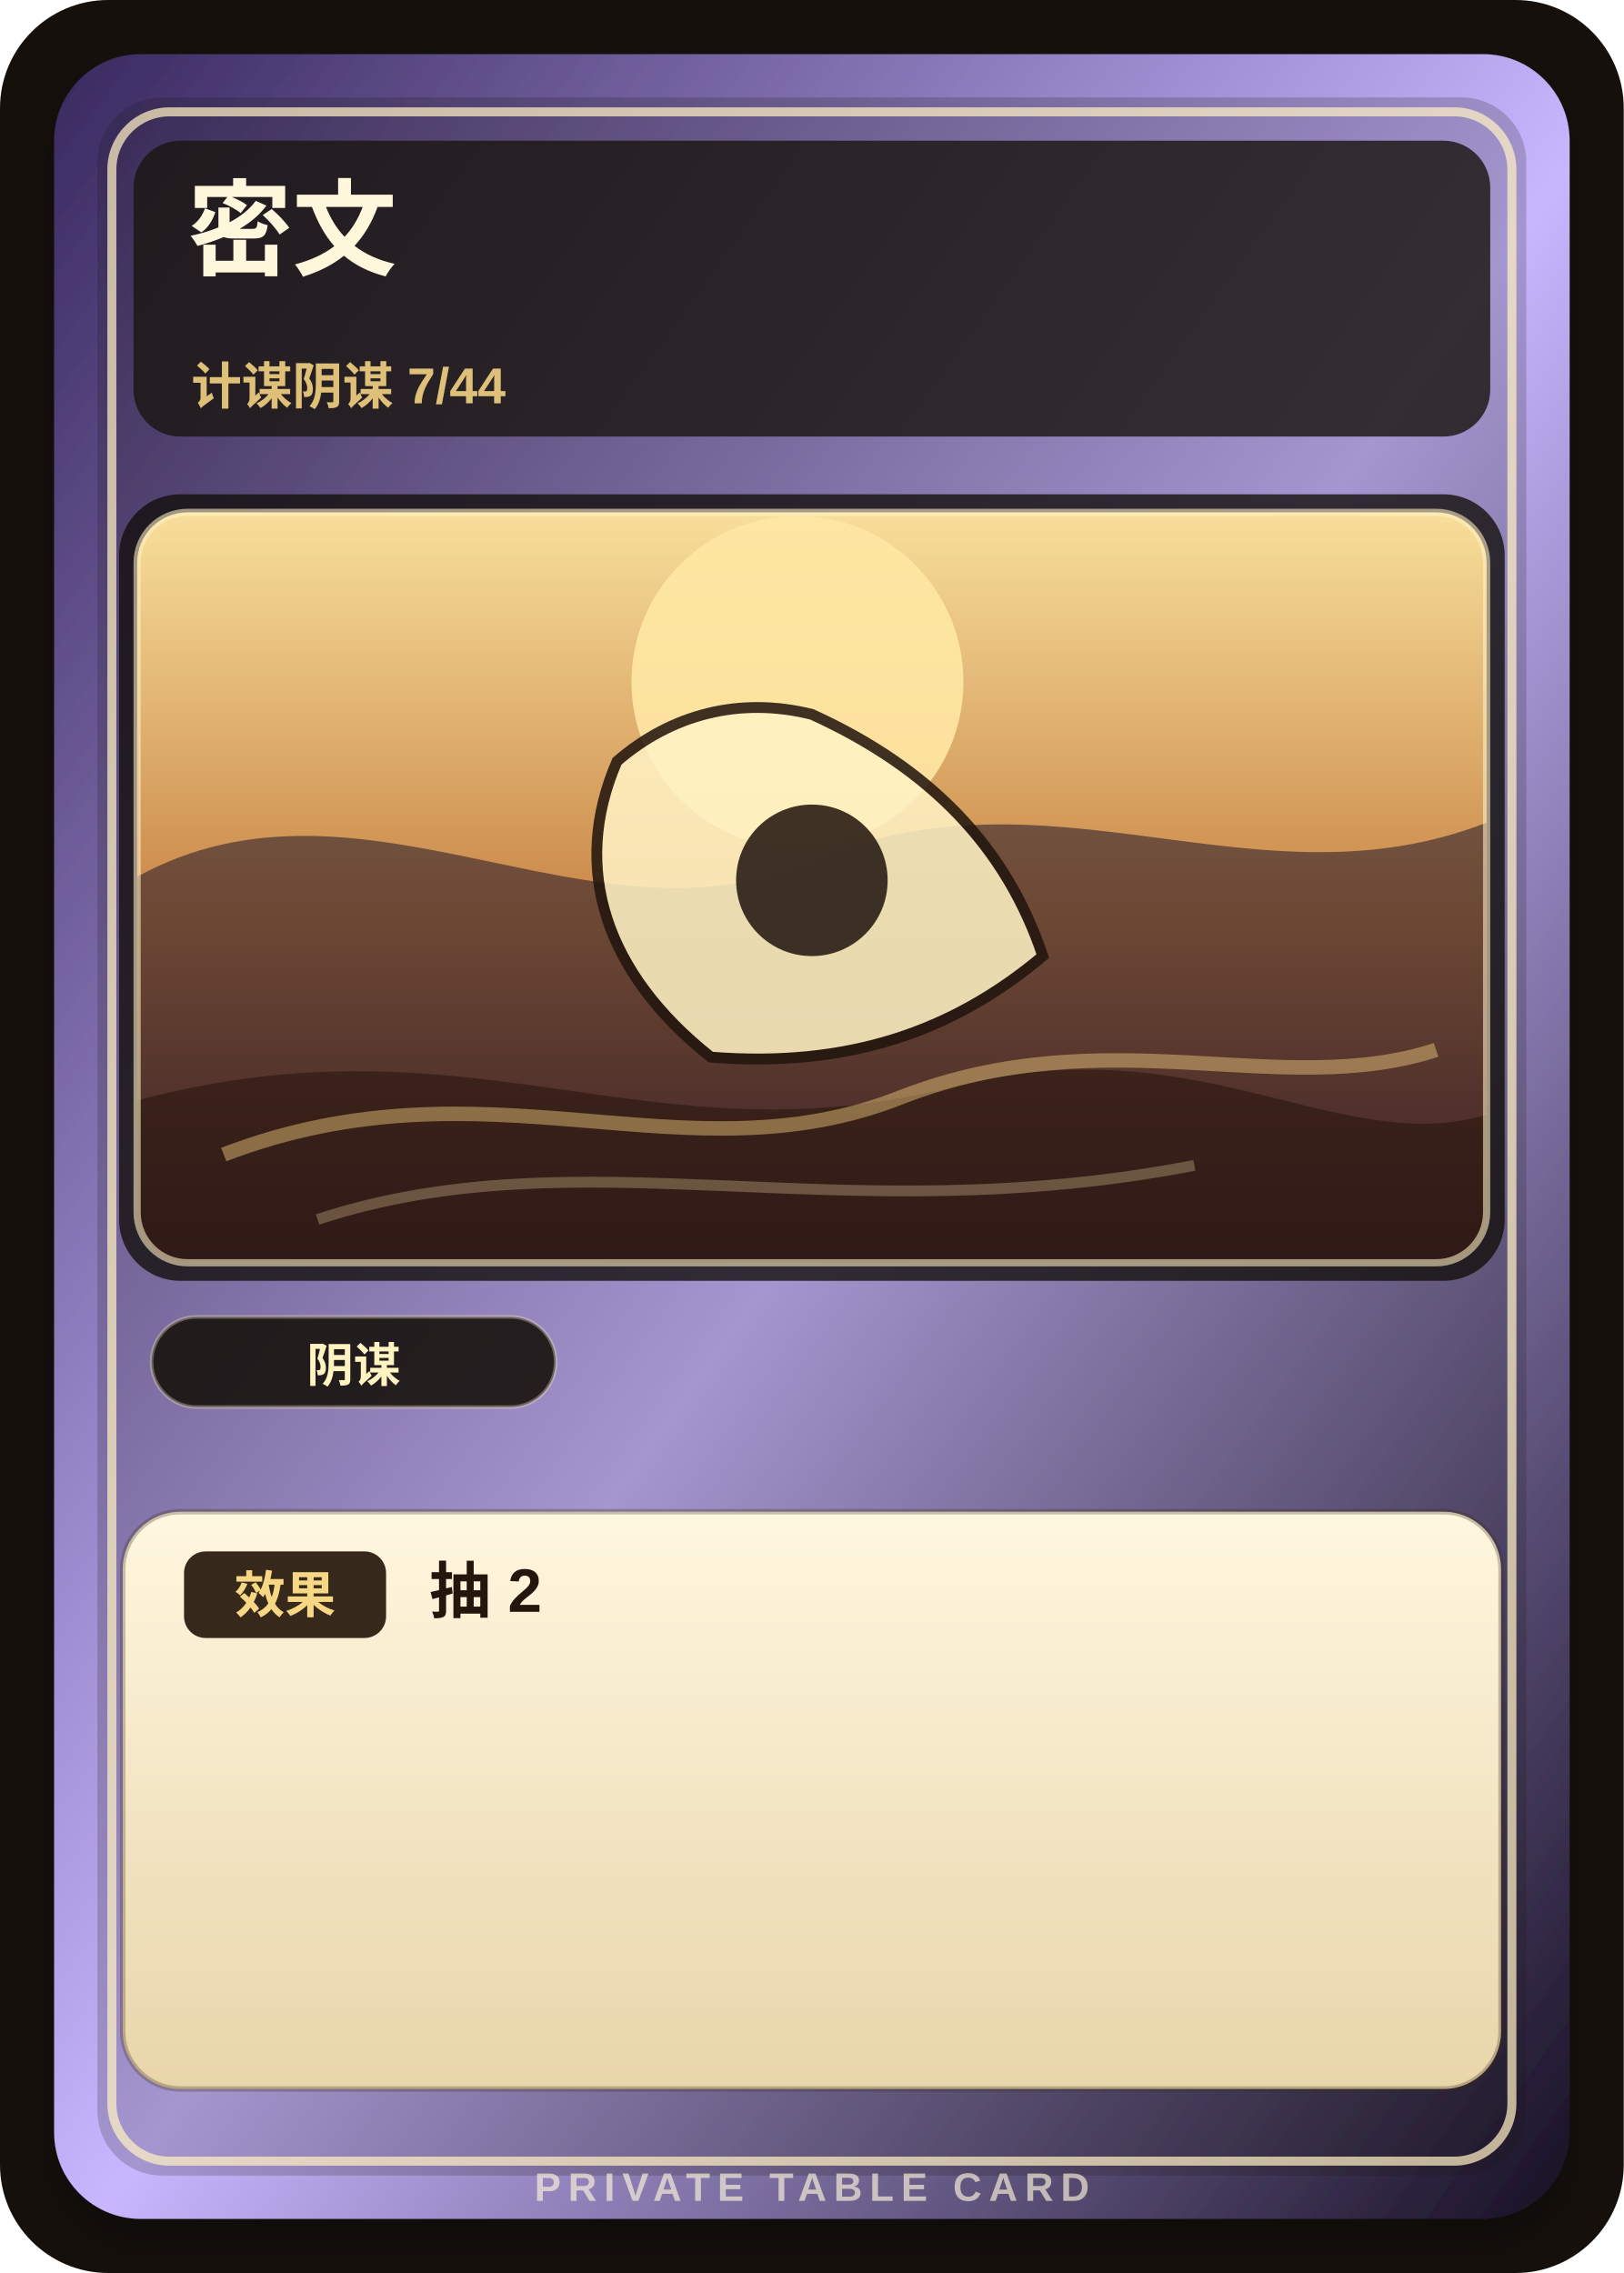
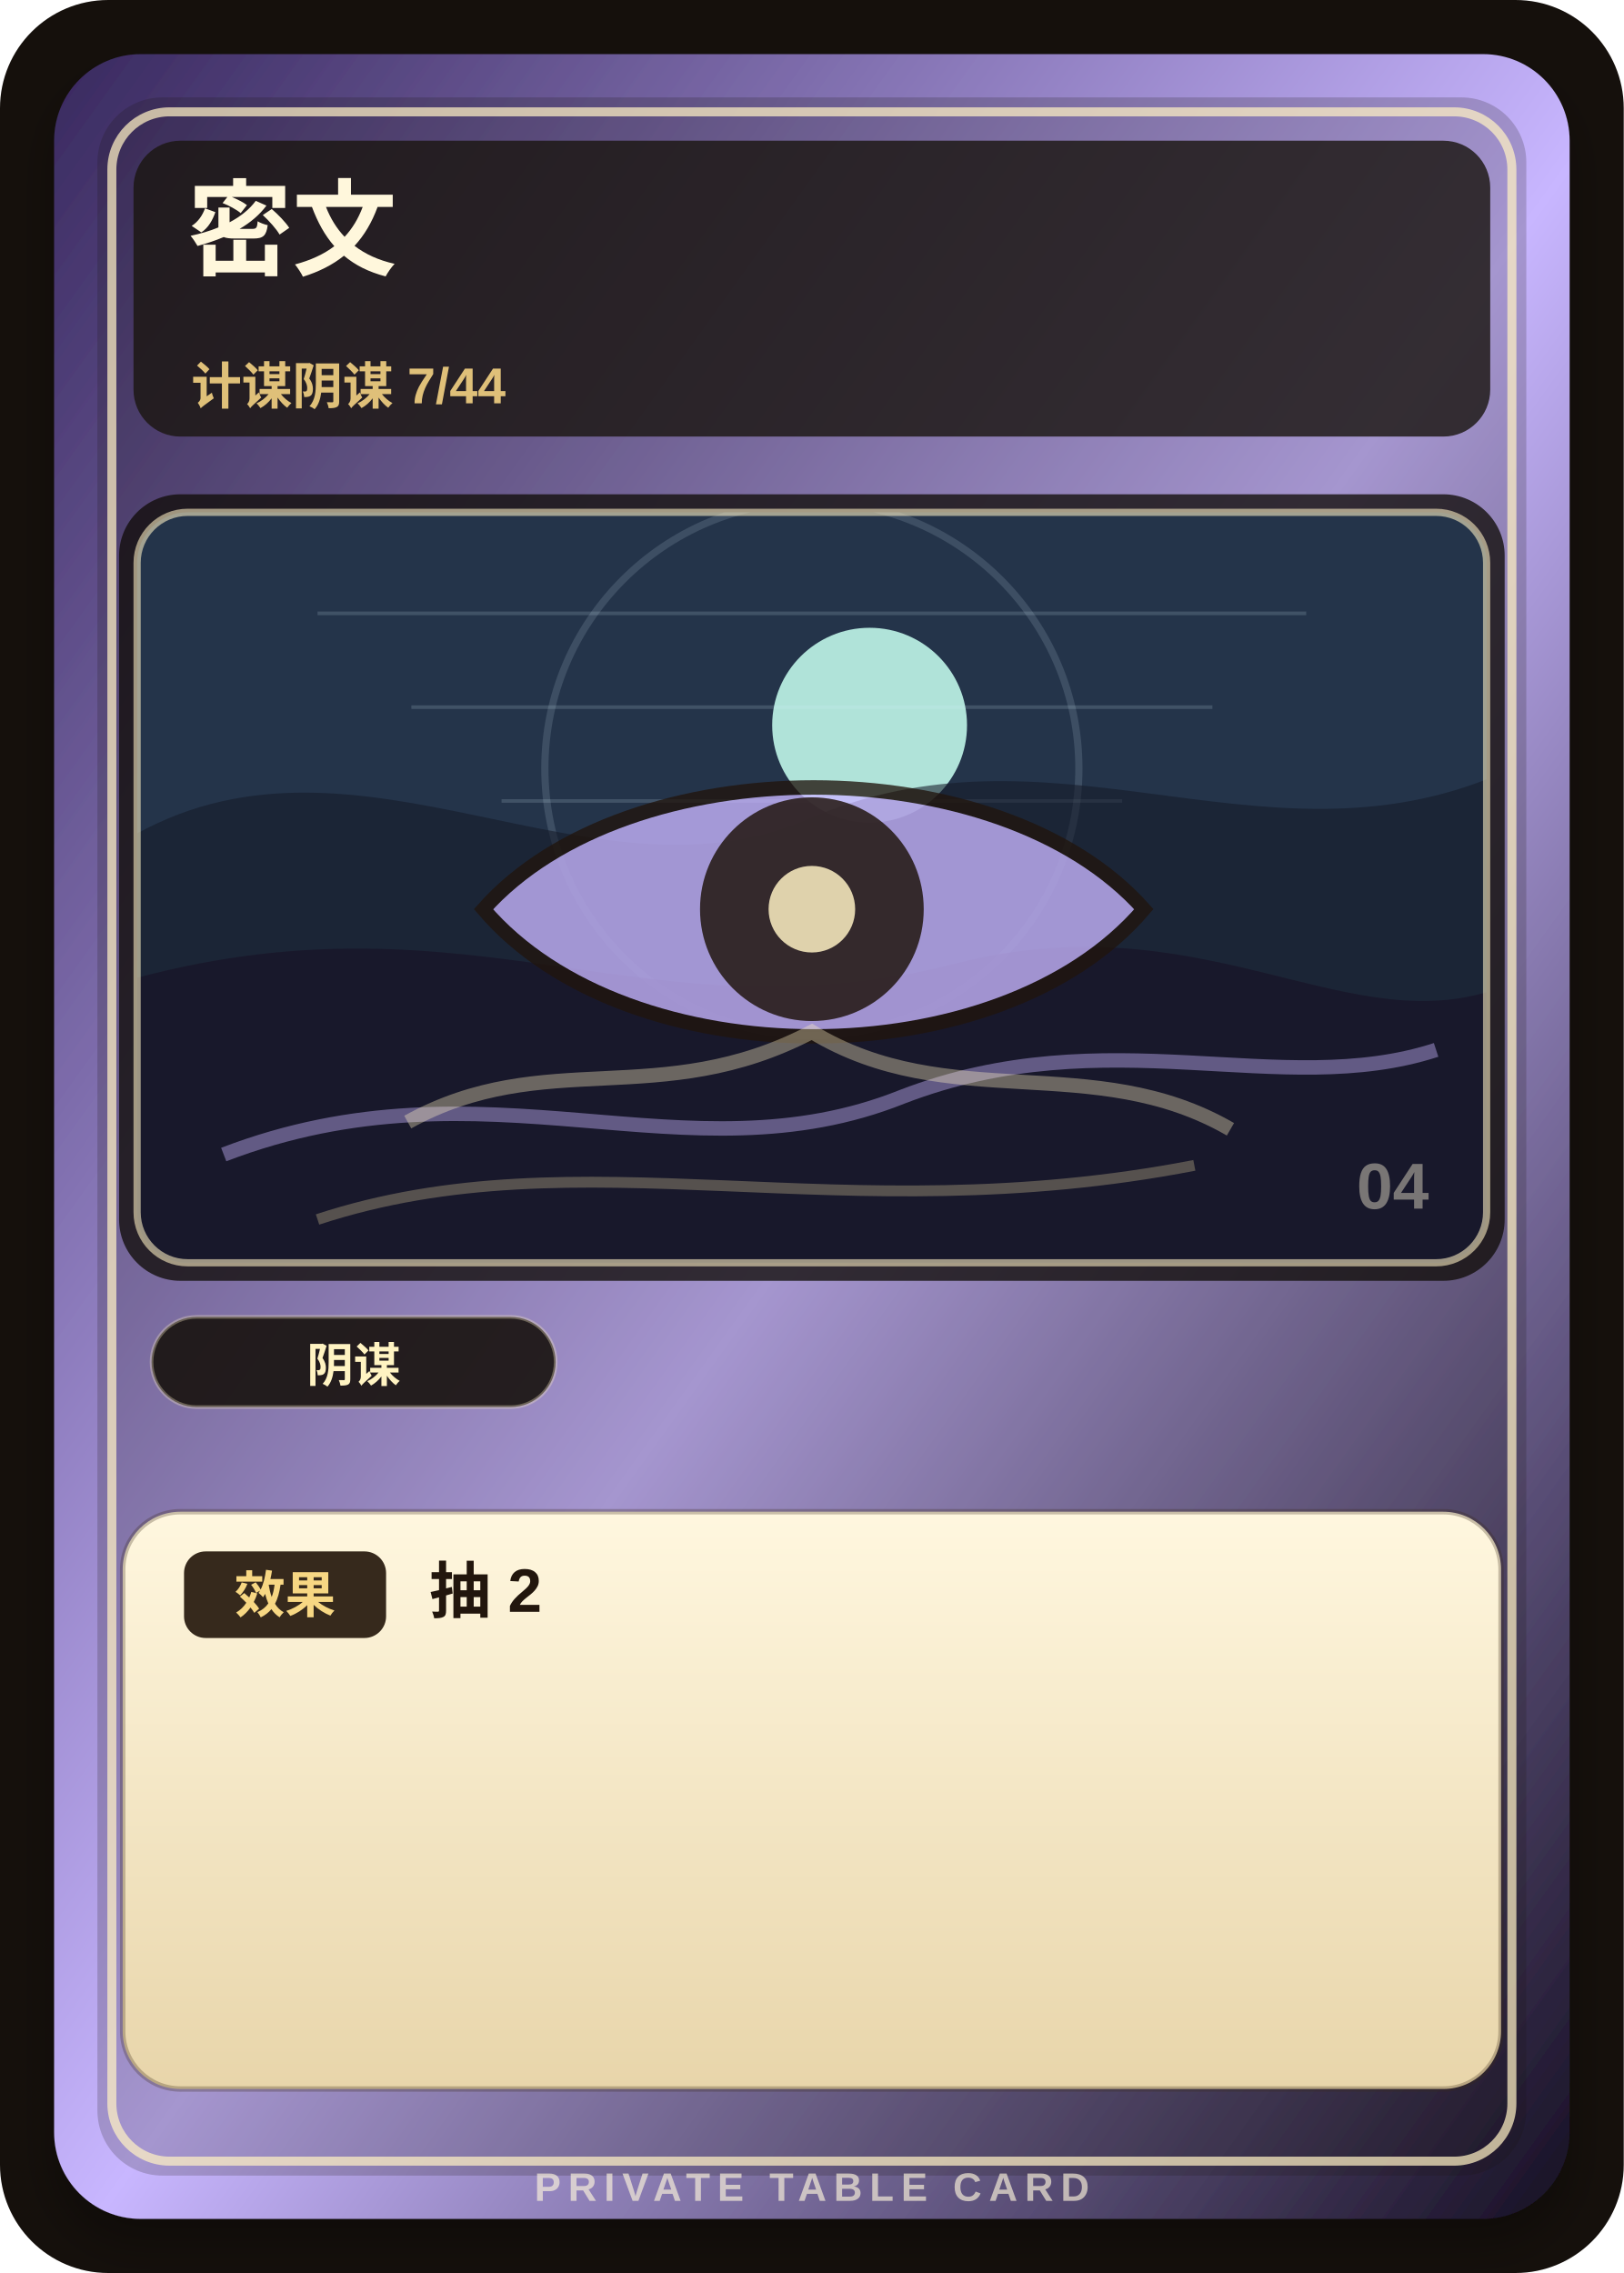
<svg xmlns="http://www.w3.org/2000/svg" width="450" height="630" viewBox="0 0 450 630">
  <defs>
    <linearGradient id="frame" x1="0" y1="0" x2="1" y2="1">
      <stop offset="0" stop-color="#39295f" />
      <stop offset="0.52" stop-color="#c8b6ff" />
      <stop offset="1" stop-color="#171024" />
    </linearGradient>
    <linearGradient id="paper" x1="0" y1="0" x2="0" y2="1">
      <stop offset="0" stop-color="#fff7df" />
      <stop offset="1" stop-color="#e8d5aa" />
    </linearGradient>
    <linearGradient id="artSky" x1="0" y1="0" x2="0" y2="1">
      <stop offset="0" stop-color="#f8df9b" />
      <stop offset="0.55" stop-color="#c88445" />
      <stop offset="1" stop-color="#5f2f24" />
    </linearGradient>
    <filter id="softShadow" x="-12%" y="-12%" width="124%" height="124%">
      <feDropShadow dx="0" dy="7" stdDeviation="6" flood-color="#000000" flood-opacity="0.28" />
    </filter>
    <clipPath id="artClip">
      <rect x="38" y="142" width="374" height="208" rx="14" />
    </clipPath>
  </defs>
  <rect width="450" height="630" rx="30" fill="#15100c" />
  <rect x="15" y="15" width="420" height="600" rx="24" fill="url(#frame)" filter="url(#softShadow)" />
  <rect x="27" y="27" width="396" height="576" rx="18" fill="#19130e" opacity="0.2" />
  <rect x="31" y="31" width="388" height="568" rx="16" fill="none" stroke="#fff2c4" stroke-opacity="0.72" stroke-width="2.5" />
  <rect x="37" y="39" width="376" height="82" rx="13" fill="#1b1611" opacity="0.82" />
  <text x="52" y="74" font-family="Arial, 'PingFang SC', sans-serif" font-size="29" font-weight="900" fill="#fff7dc">密文</text>
  <text x="53" y="112" font-family="Arial, 'PingFang SC', sans-serif" font-size="14" font-weight="800" fill="#dfc079">计谋阴谋 7/44</text>
  <rect x="33" y="137" width="384" height="218" rx="17" fill="#110d09" opacity="0.78" />
  <g clip-path="url(#artClip)">
-     <rect x="38" y="142" width="374" height="208" fill="url(#artSky)" />
-     <circle cx="221" cy="189" r="46" fill="#ffe8a3" opacity="0.9" />
-     <path d="M38 243 C100 209, 164 265, 224 239 C291 210, 348 253, 412 228 L412 350 L38 350 Z" fill="#171024" opacity="0.52" />
-     <path d="M38 305 C132 280, 180 323, 265 301 C332 284, 371 321, 412 309 L412 350 L38 350 Z" fill="#2a170f" opacity="0.62" />
-     <path d="M62 320 C135 292, 190 328, 250 304 C307 282, 355 305, 398 291" fill="none" stroke="#f5d27f" stroke-opacity="0.44" stroke-width="4" />
+     <rect x="38" y="142" width="374" height="208" fill="#24344a" />
+     <circle cx="241" cy="201" r="27" fill="#c6fff0" opacity="0.86" />
+     <path d="M88 170 H362 M114 196 H336 M139 222 H311" stroke="#d7edff" stroke-opacity="0.16" stroke-width="1" />
+     <circle cx="225" cy="213" r="74" fill="none" stroke="#d7edff" stroke-opacity="0.14" stroke-width="2" />
+     <path d="M38 231 C100 197, 164 253, 224 227 C291 198, 348 241, 412 216 L412 350 L38 350 Z" fill="#141a28" opacity="0.58" />
+     <path d="M38 271 C132 246, 180 289, 265 267 C332 250, 371 287, 412 275 L412 350 L38 350 Z" fill="#171024" opacity="0.62" />
+     <path d="M62 320 C135 292, 190 328, 250 304 C307 282, 355 305, 398 291" fill="none" stroke="#c8b6ff" stroke-opacity="0.42" stroke-width="4" />
    <path d="M88 338 C161 314, 233 342, 331 323" fill="none" stroke="#f8e6aa" stroke-opacity="0.28" stroke-width="3" />
-     <path d="M225 198 C258 213, 279 235, 289 265 C264 286, 235 296, 197 293 C168 270, 158 241, 171 211 C186 198, 205 193, 225 198 Z" fill="#fff2c4" opacity="0.86" stroke="#20140d" stroke-width="3" />
-     <circle cx="225" cy="244" r="21" fill="#20140d" opacity="0.86" />
+     <path d="M134 252 C174 207, 277 207, 317 252 C277 299, 174 299, 134 252 Z" fill="#c8b6ff" opacity="0.78" stroke="#20140d" stroke-width="4" />
+     <circle cx="225" cy="252" r="31" fill="#20140d" opacity="0.84" />
+     <circle cx="225" cy="252" r="12" fill="#fff2c4" opacity="0.84" />
+     <path d="M113 311 C151 290, 183 308, 225 286 C263 309, 303 291, 341 313" fill="none" stroke="#fff2c4" stroke-opacity="0.36" stroke-width="4" />
+     <text x="396" y="335" text-anchor="end" font-family="Arial, sans-serif" font-size="18" font-weight="900" fill="#fff7dc" opacity="0.42">04</text>
  </g>
  <rect x="38" y="142" width="374" height="208" rx="14" fill="none" stroke="#fff2c4" stroke-opacity="0.58" stroke-width="2" />
  <g transform="translate(42 365)">
    <g transform="translate(0 0)">
      <rect width="112" height="25" rx="12.5" fill="#17120d" opacity="0.9" stroke="#fff2c4" stroke-opacity="0.34" />
      <text x="56" y="18" text-anchor="middle" font-family="Arial, 'PingFang SC', sans-serif" font-size="13" font-weight="900" fill="#fff3c2">阴谋</text>
    </g>
  </g>
  <rect x="34" y="419" width="382" height="160" rx="16" fill="url(#paper)" stroke="#3b2a18" stroke-opacity="0.28" stroke-width="1.5" />
  <g>
    <rect x="51" y="430" width="56" height="24" rx="6" fill="#25180c" opacity="0.92" />
    <text x="79" y="447" text-anchor="middle" font-family="Arial, 'PingFang SC', sans-serif" font-size="14" font-weight="900" fill="#f7d783">效果</text>
    <text x="119" y="447" font-family="Arial, 'PingFang SC', sans-serif" font-size="17" font-weight="800" fill="#22160d">抽 2</text>
  </g>
  <text x="225" y="610" text-anchor="middle" font-family="Arial, sans-serif" font-size="11" font-weight="800" letter-spacing="2" fill="#fff7dc" opacity="0.64">PRIVATE TABLE CARD</text>
</svg>
